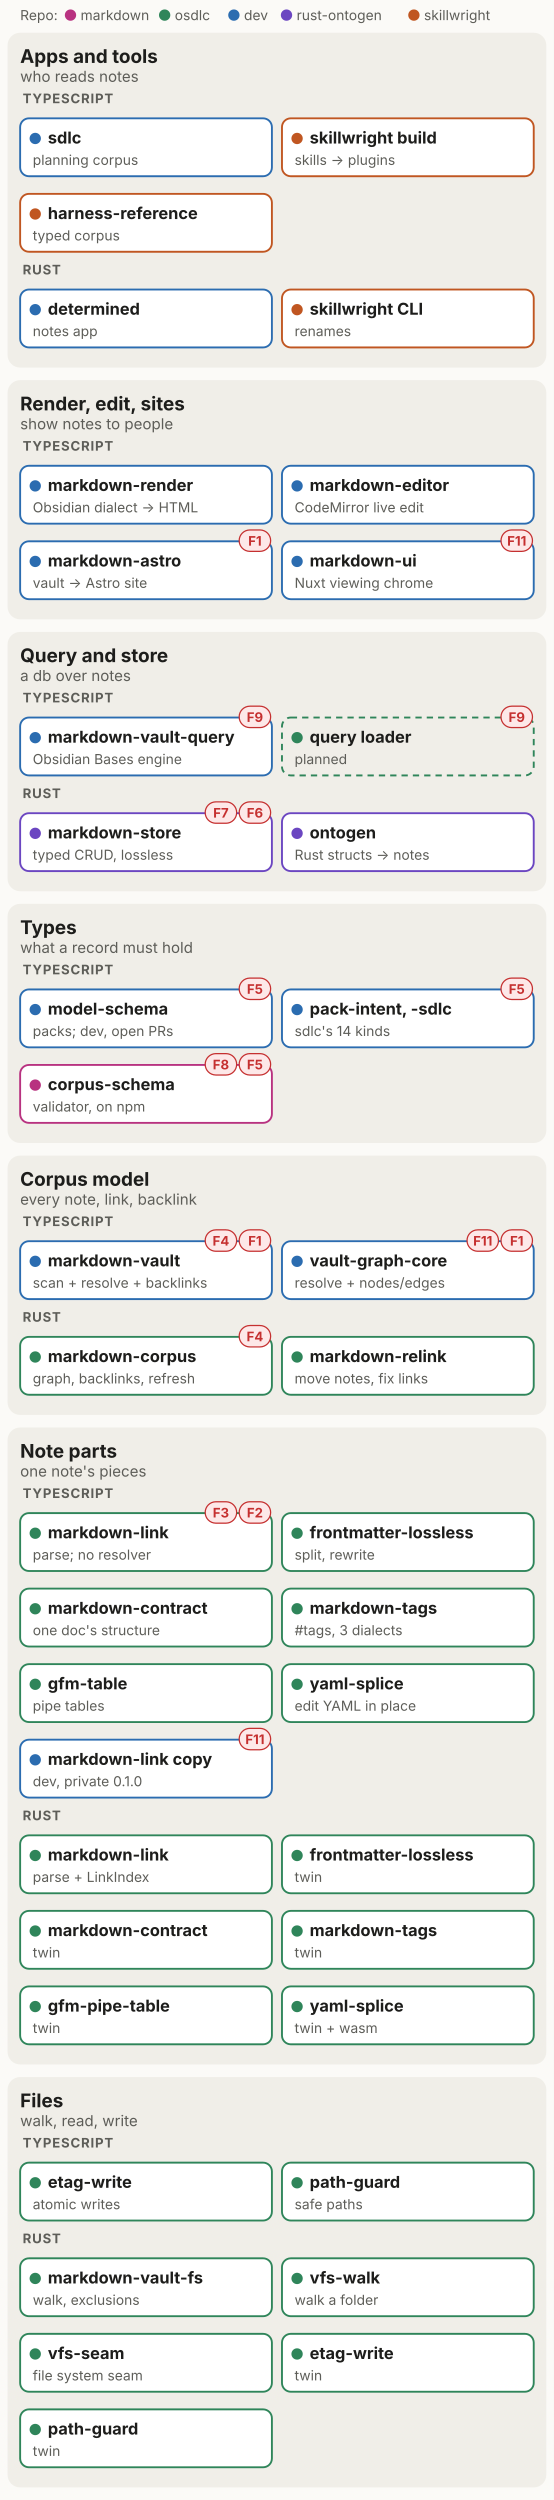
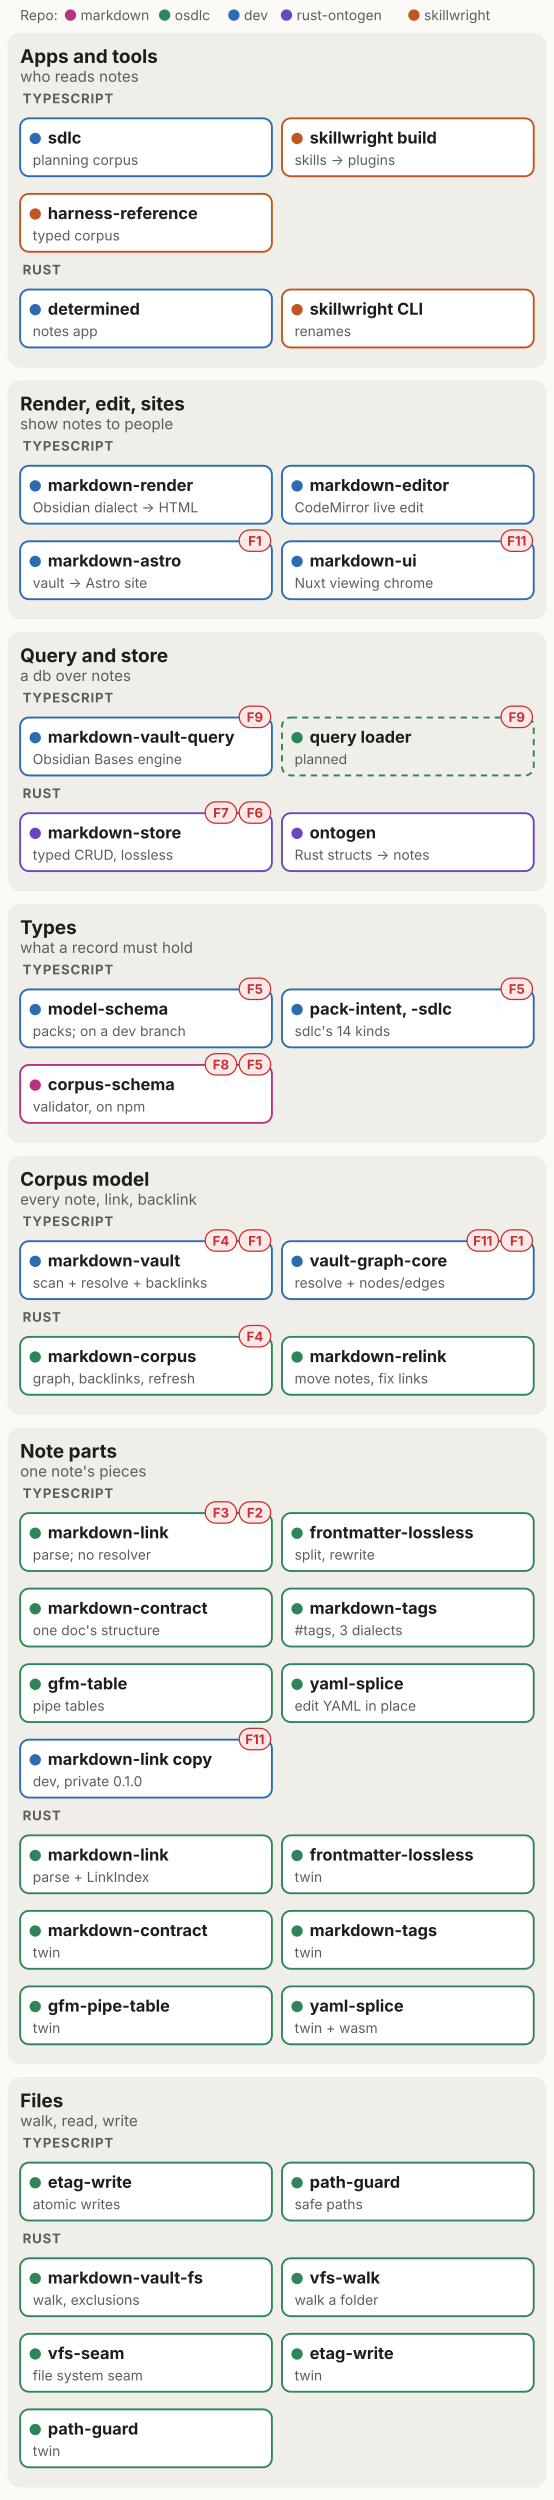
<svg xmlns="http://www.w3.org/2000/svg" viewBox="0 0 440 1986" width="880" font-family="system-ui, -apple-system, Segoe UI, sans-serif" role="img" aria-label="Present state by layer">
  <style>
.bg{fill:#fbfaf7} .band{fill:#f0eee8}
.rl{font-size:15px;font-weight:650;fill:#1d1d1b} .rs{font-size:12px;fill:#5d5d58}
.lang{font-size:10.5px;font-weight:700;letter-spacing:.06em;fill:#5d5d58}
.chip rect{fill:#ffffff;stroke-width:1.5} .chip.later rect{fill:none;stroke-dasharray:5 4}
.cn{font-size:13px;font-weight:650;fill:#1d1d1b} .cs{font-size:11px;fill:#5d5d58}
.r-osdlc rect{stroke:#2f855a} .r-osdlc .dot{fill:#2f855a}
.r-md rect{stroke:#b83280} .r-md .dot{fill:#b83280}
+ .r-mod rect{stroke:#0e7490} .r-mod .dot{fill:#0e7490}
.r-dev rect{stroke:#2b6cb0} .r-dev .dot{fill:#2b6cb0}
.r-ont rect{stroke:#6b46c1} .r-ont .dot{fill:#6b46c1}
.r-sw rect{stroke:#c05621} .r-sw .dot{fill:#c05621}
.fb rect{fill:#fde8e8;stroke:#c53030} .fb text{font-size:10.5px;font-weight:700;fill:#c53030}
.dup{stroke:#c53030;stroke-width:1.6;stroke-dasharray:4 3}
.edge{fill:none;stroke:#5d5d58;stroke-width:1.4} .ahp{fill:#5d5d58}
.lvl rect{fill:#ffffff;stroke:#d8d5cc} .prof rect{fill:#fde7c8;stroke:#b8741a}
- .tie{stroke:#b8741a;stroke-width:1.6;fill:none}
+ .refc rect{fill:#ffffff;stroke:#b8741a;stroke-width:1.5}
+ .tie{stroke:#b8741a;stroke-width:1.6;fill:none} .tie.ref{stroke-dasharray:4 3}
@media (prefers-color-scheme: dark) {
.bg{fill:#16161a} .band{fill:#222227}
.rl{font-size:15px;font-weight:650;fill:#ececea} .rs{font-size:12px;fill:#a3a39d}
.lang{font-size:10.5px;font-weight:700;letter-spacing:.06em;fill:#a3a39d}
.chip rect{fill:#2b2b31;stroke-width:1.5} .chip.later rect{fill:none;stroke-dasharray:5 4}
.cn{font-size:13px;font-weight:650;fill:#ececea} .cs{font-size:11px;fill:#a3a39d}
.r-osdlc rect{stroke:#68d391} .r-osdlc .dot{fill:#68d391}
.r-md rect{stroke:#f687b3} .r-md .dot{fill:#f687b3}
+ .r-mod rect{stroke:#22d3ee} .r-mod .dot{fill:#22d3ee}
.r-dev rect{stroke:#63b3ed} .r-dev .dot{fill:#63b3ed}
.r-ont rect{stroke:#b794f4} .r-ont .dot{fill:#b794f4}
.r-sw rect{stroke:#f6ad55} .r-sw .dot{fill:#f6ad55}
.fb rect{fill:#3b1d1d;stroke:#fc8181} .fb text{font-size:10.5px;font-weight:700;fill:#fc8181}
.dup{stroke:#fc8181;stroke-width:1.6;stroke-dasharray:4 3}
.edge{fill:none;stroke:#a3a39d;stroke-width:1.4} .ahp{fill:#a3a39d}
.lvl rect{fill:#2b2b31;stroke:#3a3a40} .prof rect{fill:#3d2f1c;stroke:#f6ad55}
- .tie{stroke:#f6ad55;stroke-width:1.6;fill:none}
+ .refc rect{fill:#2b2b31;stroke:#f6ad55;stroke-width:1.5}
+ .tie{stroke:#f6ad55;stroke-width:1.6;fill:none} .tie.ref{stroke-dasharray:4 3}
}</style>
  <rect class="bg" width="440" height="1986" />
  <text class="cs" x="16" y="16">Repo:</text>
  <g class="chip r-md">
    <circle cx="56" cy="12" r="4.5" class="dot" />
  </g>
  <text class="cs" x="64" y="16">markdown</text>
  <g class="chip r-osdlc">
    <circle cx="130.8" cy="12" r="4.5" class="dot" />
  </g>
  <text class="cs" x="138.8" y="16">osdlc</text>
  <g class="chip r-dev">
    <circle cx="185.8" cy="12" r="4.5" class="dot" />
  </g>
  <text class="cs" x="193.8" y="16">dev</text>
  <g class="chip r-ont">
    <circle cx="227.6" cy="12" r="4.5" class="dot" />
  </g>
  <text class="cs" x="235.6" y="16">rust-ontogen</text>
  <g class="chip r-sw">
    <circle cx="328.8" cy="12" r="4.5" class="dot" />
  </g>
  <text class="cs" x="336.8" y="16">skillwright</text>
  <rect class="band" x="6" y="26" width="428" height="266" rx="10" />
  <text class="rl" x="16" y="50">Apps and tools</text>
  <text class="rs" x="16" y="65">who reads notes</text>
  <text class="lang" x="18" y="82">TYPESCRIPT</text>
  <g class="chip r-dev">
    <rect x="16" y="94" width="200" height="46" rx="7" />
    <circle cx="28" cy="110" r="4.5" class="dot" />
    <text x="38" y="114" class="cn">sdlc</text>
    <text x="26" y="131" class="cs">planning corpus</text>
  </g>
  <g class="chip r-sw">
    <rect x="224" y="94" width="200" height="46" rx="7" />
    <circle cx="236" cy="110" r="4.5" class="dot" />
    <text x="246" y="114" class="cn">skillwright build</text>
    <text x="234" y="131" class="cs">skills → plugins</text>
  </g>
  <g class="chip r-sw">
    <rect x="16" y="154" width="200" height="46" rx="7" />
    <circle cx="28" cy="170" r="4.5" class="dot" />
    <text x="38" y="174" class="cn">harness-reference</text>
    <text x="26" y="191" class="cs">typed corpus</text>
  </g>
  <text class="lang" x="18" y="218">RUST</text>
  <g class="chip r-dev">
    <rect x="16" y="230" width="200" height="46" rx="7" />
    <circle cx="28" cy="246" r="4.5" class="dot" />
    <text x="38" y="250" class="cn">determined</text>
    <text x="26" y="267" class="cs">notes app</text>
  </g>
  <g class="chip r-sw">
    <rect x="224" y="230" width="200" height="46" rx="7" />
    <circle cx="236" cy="246" r="4.5" class="dot" />
    <text x="246" y="250" class="cn">skillwright CLI</text>
    <text x="234" y="267" class="cs">renames</text>
  </g>
  <rect class="band" x="6" y="302" width="428" height="190" rx="10" />
  <text class="rl" x="16" y="326">Render, edit, sites</text>
  <text class="rs" x="16" y="341">show notes to people</text>
  <text class="lang" x="18" y="358">TYPESCRIPT</text>
  <g class="chip r-dev">
    <rect x="16" y="370" width="200" height="46" rx="7" />
    <circle cx="28" cy="386" r="4.5" class="dot" />
    <text x="38" y="390" class="cn">markdown-render</text>
    <text x="26" y="407" class="cs">Obsidian dialect → HTML</text>
  </g>
  <g class="chip r-dev">
    <rect x="224" y="370" width="200" height="46" rx="7" />
    <circle cx="236" cy="386" r="4.5" class="dot" />
    <text x="246" y="390" class="cn">markdown-editor</text>
    <text x="234" y="407" class="cs">CodeMirror live edit</text>
  </g>
  <g class="chip r-dev">
    <rect x="16" y="430" width="200" height="46" rx="7" />
    <circle cx="28" cy="446" r="4.5" class="dot" />
    <text x="38" y="450" class="cn">markdown-astro</text>
    <text x="26" y="467" class="cs">vault → Astro site</text>
  </g>
  <g class="fb">
    <rect x="190" y="421" width="25" height="17" rx="8.5" />
    <text x="202.5" y="433.5" text-anchor="middle">F1</text>
  </g>
  <g class="chip r-dev">
    <rect x="224" y="430" width="200" height="46" rx="7" />
    <circle cx="236" cy="446" r="4.5" class="dot" />
    <text x="246" y="450" class="cn">markdown-ui</text>
    <text x="234" y="467" class="cs">Nuxt viewing chrome</text>
  </g>
  <g class="fb">
    <rect x="398" y="421" width="25" height="17" rx="8.5" />
    <text x="410.5" y="433.5" text-anchor="middle">F11</text>
  </g>
  <rect class="band" x="6" y="502" width="428" height="206" rx="10" />
  <text class="rl" x="16" y="526">Query and store</text>
  <text class="rs" x="16" y="541">a db over notes</text>
  <text class="lang" x="18" y="558">TYPESCRIPT</text>
  <g class="chip r-dev">
    <rect x="16" y="570" width="200" height="46" rx="7" />
    <circle cx="28" cy="586" r="4.5" class="dot" />
    <text x="38" y="590" class="cn">markdown-vault-query</text>
    <text x="26" y="607" class="cs">Obsidian Bases engine</text>
  </g>
  <g class="fb">
    <rect x="190" y="561" width="25" height="17" rx="8.5" />
    <text x="202.5" y="573.5" text-anchor="middle">F9</text>
  </g>
  <g class="chip r-osdlc later">
    <rect x="224" y="570" width="200" height="46" rx="7" />
    <circle cx="236" cy="586" r="4.5" class="dot" />
    <text x="246" y="590" class="cn">query loader</text>
    <text x="234" y="607" class="cs">planned</text>
  </g>
  <g class="fb">
    <rect x="398" y="561" width="25" height="17" rx="8.5" />
    <text x="410.5" y="573.5" text-anchor="middle">F9</text>
  </g>
  <text class="lang" x="18" y="634">RUST</text>
  <g class="chip r-ont">
    <rect x="16" y="646" width="200" height="46" rx="7" />
    <circle cx="28" cy="662" r="4.5" class="dot" />
    <text x="38" y="666" class="cn">markdown-store</text>
    <text x="26" y="683" class="cs">typed CRUD, lossless</text>
  </g>
  <g class="fb">
    <rect x="190" y="637" width="25" height="17" rx="8.5" />
    <text x="202.5" y="649.5" text-anchor="middle">F6</text>
  </g>
  <g class="fb">
    <rect x="163" y="637" width="25" height="17" rx="8.5" />
    <text x="175.5" y="649.5" text-anchor="middle">F7</text>
  </g>
  <g class="chip r-ont">
    <rect x="224" y="646" width="200" height="46" rx="7" />
    <circle cx="236" cy="662" r="4.5" class="dot" />
    <text x="246" y="666" class="cn">ontogen</text>
    <text x="234" y="683" class="cs">Rust structs → notes</text>
  </g>
  <rect class="band" x="6" y="718" width="428" height="190" rx="10" />
  <text class="rl" x="16" y="742">Types</text>
  <text class="rs" x="16" y="757">what a record must hold</text>
  <text class="lang" x="18" y="774">TYPESCRIPT</text>
  <g class="chip r-dev">
    <rect x="16" y="786" width="200" height="46" rx="7" />
    <circle cx="28" cy="802" r="4.5" class="dot" />
    <text x="38" y="806" class="cn">model-schema</text>
-     <text x="26" y="823" class="cs">packs; dev, open PRs</text>
+     <text x="26" y="823" class="cs">packs; on a dev branch</text>
  </g>
  <g class="fb">
    <rect x="190" y="777" width="25" height="17" rx="8.5" />
    <text x="202.5" y="789.5" text-anchor="middle">F5</text>
  </g>
  <g class="chip r-dev">
    <rect x="224" y="786" width="200" height="46" rx="7" />
    <circle cx="236" cy="802" r="4.5" class="dot" />
    <text x="246" y="806" class="cn">pack-intent, -sdlc</text>
    <text x="234" y="823" class="cs">sdlc's 14 kinds</text>
  </g>
  <g class="fb">
    <rect x="398" y="777" width="25" height="17" rx="8.5" />
    <text x="410.5" y="789.5" text-anchor="middle">F5</text>
  </g>
  <g class="chip r-md">
    <rect x="16" y="846" width="200" height="46" rx="7" />
    <circle cx="28" cy="862" r="4.5" class="dot" />
    <text x="38" y="866" class="cn">corpus-schema</text>
    <text x="26" y="883" class="cs">validator, on npm</text>
  </g>
  <g class="fb">
    <rect x="190" y="837" width="25" height="17" rx="8.5" />
    <text x="202.5" y="849.5" text-anchor="middle">F5</text>
  </g>
  <g class="fb">
    <rect x="163" y="837" width="25" height="17" rx="8.5" />
    <text x="175.5" y="849.5" text-anchor="middle">F8</text>
  </g>
  <rect class="band" x="6" y="918" width="428" height="206" rx="10" />
  <text class="rl" x="16" y="942">Corpus model</text>
  <text class="rs" x="16" y="957">every note, link, backlink</text>
  <text class="lang" x="18" y="974">TYPESCRIPT</text>
  <g class="chip r-dev">
    <rect x="16" y="986" width="200" height="46" rx="7" />
    <circle cx="28" cy="1002" r="4.5" class="dot" />
    <text x="38" y="1006" class="cn">markdown-vault</text>
    <text x="26" y="1023" class="cs">scan + resolve + backlinks</text>
  </g>
  <g class="fb">
    <rect x="190" y="977" width="25" height="17" rx="8.5" />
    <text x="202.5" y="989.5" text-anchor="middle">F1</text>
  </g>
  <g class="fb">
    <rect x="163" y="977" width="25" height="17" rx="8.5" />
    <text x="175.5" y="989.5" text-anchor="middle">F4</text>
  </g>
  <g class="chip r-dev">
    <rect x="224" y="986" width="200" height="46" rx="7" />
    <circle cx="236" cy="1002" r="4.5" class="dot" />
    <text x="246" y="1006" class="cn">vault-graph-core</text>
    <text x="234" y="1023" class="cs">resolve + nodes/edges</text>
  </g>
  <g class="fb">
    <rect x="398" y="977" width="25" height="17" rx="8.5" />
    <text x="410.5" y="989.5" text-anchor="middle">F1</text>
  </g>
  <g class="fb">
    <rect x="371" y="977" width="25" height="17" rx="8.5" />
    <text x="383.5" y="989.5" text-anchor="middle">F11</text>
  </g>
  <text class="lang" x="18" y="1050">RUST</text>
  <g class="chip r-osdlc">
    <rect x="16" y="1062" width="200" height="46" rx="7" />
    <circle cx="28" cy="1078" r="4.5" class="dot" />
    <text x="38" y="1082" class="cn">markdown-corpus</text>
    <text x="26" y="1099" class="cs">graph, backlinks, refresh</text>
  </g>
  <g class="fb">
    <rect x="190" y="1053" width="25" height="17" rx="8.5" />
    <text x="202.5" y="1065.5" text-anchor="middle">F4</text>
  </g>
  <g class="chip r-osdlc">
    <rect x="224" y="1062" width="200" height="46" rx="7" />
    <circle cx="236" cy="1078" r="4.5" class="dot" />
    <text x="246" y="1082" class="cn">markdown-relink</text>
    <text x="234" y="1099" class="cs">move notes, fix links</text>
  </g>
  <rect class="band" x="6" y="1134" width="428" height="506" rx="10" />
  <text class="rl" x="16" y="1158">Note parts</text>
  <text class="rs" x="16" y="1173">one note's pieces</text>
  <text class="lang" x="18" y="1190">TYPESCRIPT</text>
  <g class="chip r-osdlc">
    <rect x="16" y="1202" width="200" height="46" rx="7" />
    <circle cx="28" cy="1218" r="4.5" class="dot" />
    <text x="38" y="1222" class="cn">markdown-link</text>
    <text x="26" y="1239" class="cs">parse; no resolver</text>
  </g>
  <g class="fb">
    <rect x="190" y="1193" width="25" height="17" rx="8.5" />
    <text x="202.5" y="1205.5" text-anchor="middle">F2</text>
  </g>
  <g class="fb">
    <rect x="163" y="1193" width="25" height="17" rx="8.5" />
    <text x="175.5" y="1205.5" text-anchor="middle">F3</text>
  </g>
  <g class="chip r-osdlc">
    <rect x="224" y="1202" width="200" height="46" rx="7" />
    <circle cx="236" cy="1218" r="4.5" class="dot" />
    <text x="246" y="1222" class="cn">frontmatter-lossless</text>
    <text x="234" y="1239" class="cs">split, rewrite</text>
  </g>
  <g class="chip r-osdlc">
    <rect x="16" y="1262" width="200" height="46" rx="7" />
    <circle cx="28" cy="1278" r="4.5" class="dot" />
    <text x="38" y="1282" class="cn">markdown-contract</text>
    <text x="26" y="1299" class="cs">one doc's structure</text>
  </g>
  <g class="chip r-osdlc">
    <rect x="224" y="1262" width="200" height="46" rx="7" />
    <circle cx="236" cy="1278" r="4.5" class="dot" />
    <text x="246" y="1282" class="cn">markdown-tags</text>
    <text x="234" y="1299" class="cs">#tags, 3 dialects</text>
  </g>
  <g class="chip r-osdlc">
    <rect x="16" y="1322" width="200" height="46" rx="7" />
    <circle cx="28" cy="1338" r="4.5" class="dot" />
    <text x="38" y="1342" class="cn">gfm-table</text>
    <text x="26" y="1359" class="cs">pipe tables</text>
  </g>
  <g class="chip r-osdlc">
    <rect x="224" y="1322" width="200" height="46" rx="7" />
    <circle cx="236" cy="1338" r="4.5" class="dot" />
    <text x="246" y="1342" class="cn">yaml-splice</text>
    <text x="234" y="1359" class="cs">edit YAML in place</text>
  </g>
  <g class="chip r-dev">
    <rect x="16" y="1382" width="200" height="46" rx="7" />
    <circle cx="28" cy="1398" r="4.5" class="dot" />
    <text x="38" y="1402" class="cn">markdown-link copy</text>
    <text x="26" y="1419" class="cs">dev, private 0.1.0</text>
  </g>
  <g class="fb">
    <rect x="190" y="1373" width="25" height="17" rx="8.5" />
    <text x="202.5" y="1385.5" text-anchor="middle">F11</text>
  </g>
  <text class="lang" x="18" y="1446">RUST</text>
  <g class="chip r-osdlc">
    <rect x="16" y="1458" width="200" height="46" rx="7" />
    <circle cx="28" cy="1474" r="4.5" class="dot" />
    <text x="38" y="1478" class="cn">markdown-link</text>
    <text x="26" y="1495" class="cs">parse + LinkIndex</text>
  </g>
  <g class="chip r-osdlc">
    <rect x="224" y="1458" width="200" height="46" rx="7" />
    <circle cx="236" cy="1474" r="4.5" class="dot" />
    <text x="246" y="1478" class="cn">frontmatter-lossless</text>
    <text x="234" y="1495" class="cs">twin</text>
  </g>
  <g class="chip r-osdlc">
    <rect x="16" y="1518" width="200" height="46" rx="7" />
    <circle cx="28" cy="1534" r="4.5" class="dot" />
    <text x="38" y="1538" class="cn">markdown-contract</text>
    <text x="26" y="1555" class="cs">twin</text>
  </g>
  <g class="chip r-osdlc">
    <rect x="224" y="1518" width="200" height="46" rx="7" />
    <circle cx="236" cy="1534" r="4.5" class="dot" />
    <text x="246" y="1538" class="cn">markdown-tags</text>
    <text x="234" y="1555" class="cs">twin</text>
  </g>
  <g class="chip r-osdlc">
    <rect x="16" y="1578" width="200" height="46" rx="7" />
    <circle cx="28" cy="1594" r="4.5" class="dot" />
    <text x="38" y="1598" class="cn">gfm-pipe-table</text>
    <text x="26" y="1615" class="cs">twin</text>
  </g>
  <g class="chip r-osdlc">
    <rect x="224" y="1578" width="200" height="46" rx="7" />
    <circle cx="236" cy="1594" r="4.5" class="dot" />
    <text x="246" y="1598" class="cn">yaml-splice</text>
    <text x="234" y="1615" class="cs">twin + wasm</text>
  </g>
  <rect class="band" x="6" y="1650" width="428" height="326" rx="10" />
  <text class="rl" x="16" y="1674">Files</text>
  <text class="rs" x="16" y="1689">walk, read, write</text>
  <text class="lang" x="18" y="1706">TYPESCRIPT</text>
  <g class="chip r-osdlc">
    <rect x="16" y="1718" width="200" height="46" rx="7" />
    <circle cx="28" cy="1734" r="4.5" class="dot" />
    <text x="38" y="1738" class="cn">etag-write</text>
    <text x="26" y="1755" class="cs">atomic writes</text>
  </g>
  <g class="chip r-osdlc">
    <rect x="224" y="1718" width="200" height="46" rx="7" />
    <circle cx="236" cy="1734" r="4.5" class="dot" />
    <text x="246" y="1738" class="cn">path-guard</text>
    <text x="234" y="1755" class="cs">safe paths</text>
  </g>
  <text class="lang" x="18" y="1782">RUST</text>
  <g class="chip r-osdlc">
    <rect x="16" y="1794" width="200" height="46" rx="7" />
    <circle cx="28" cy="1810" r="4.5" class="dot" />
    <text x="38" y="1814" class="cn">markdown-vault-fs</text>
    <text x="26" y="1831" class="cs">walk, exclusions</text>
  </g>
  <g class="chip r-osdlc">
    <rect x="224" y="1794" width="200" height="46" rx="7" />
    <circle cx="236" cy="1810" r="4.5" class="dot" />
    <text x="246" y="1814" class="cn">vfs-walk</text>
    <text x="234" y="1831" class="cs">walk a folder</text>
  </g>
  <g class="chip r-osdlc">
    <rect x="16" y="1854" width="200" height="46" rx="7" />
    <circle cx="28" cy="1870" r="4.5" class="dot" />
    <text x="38" y="1874" class="cn">vfs-seam</text>
    <text x="26" y="1891" class="cs">file system seam</text>
  </g>
  <g class="chip r-osdlc">
    <rect x="224" y="1854" width="200" height="46" rx="7" />
    <circle cx="236" cy="1870" r="4.5" class="dot" />
    <text x="246" y="1874" class="cn">etag-write</text>
    <text x="234" y="1891" class="cs">twin</text>
  </g>
  <g class="chip r-osdlc">
    <rect x="16" y="1914" width="200" height="46" rx="7" />
    <circle cx="28" cy="1930" r="4.5" class="dot" />
    <text x="38" y="1934" class="cn">path-guard</text>
    <text x="26" y="1951" class="cs">twin</text>
  </g>
</svg>
